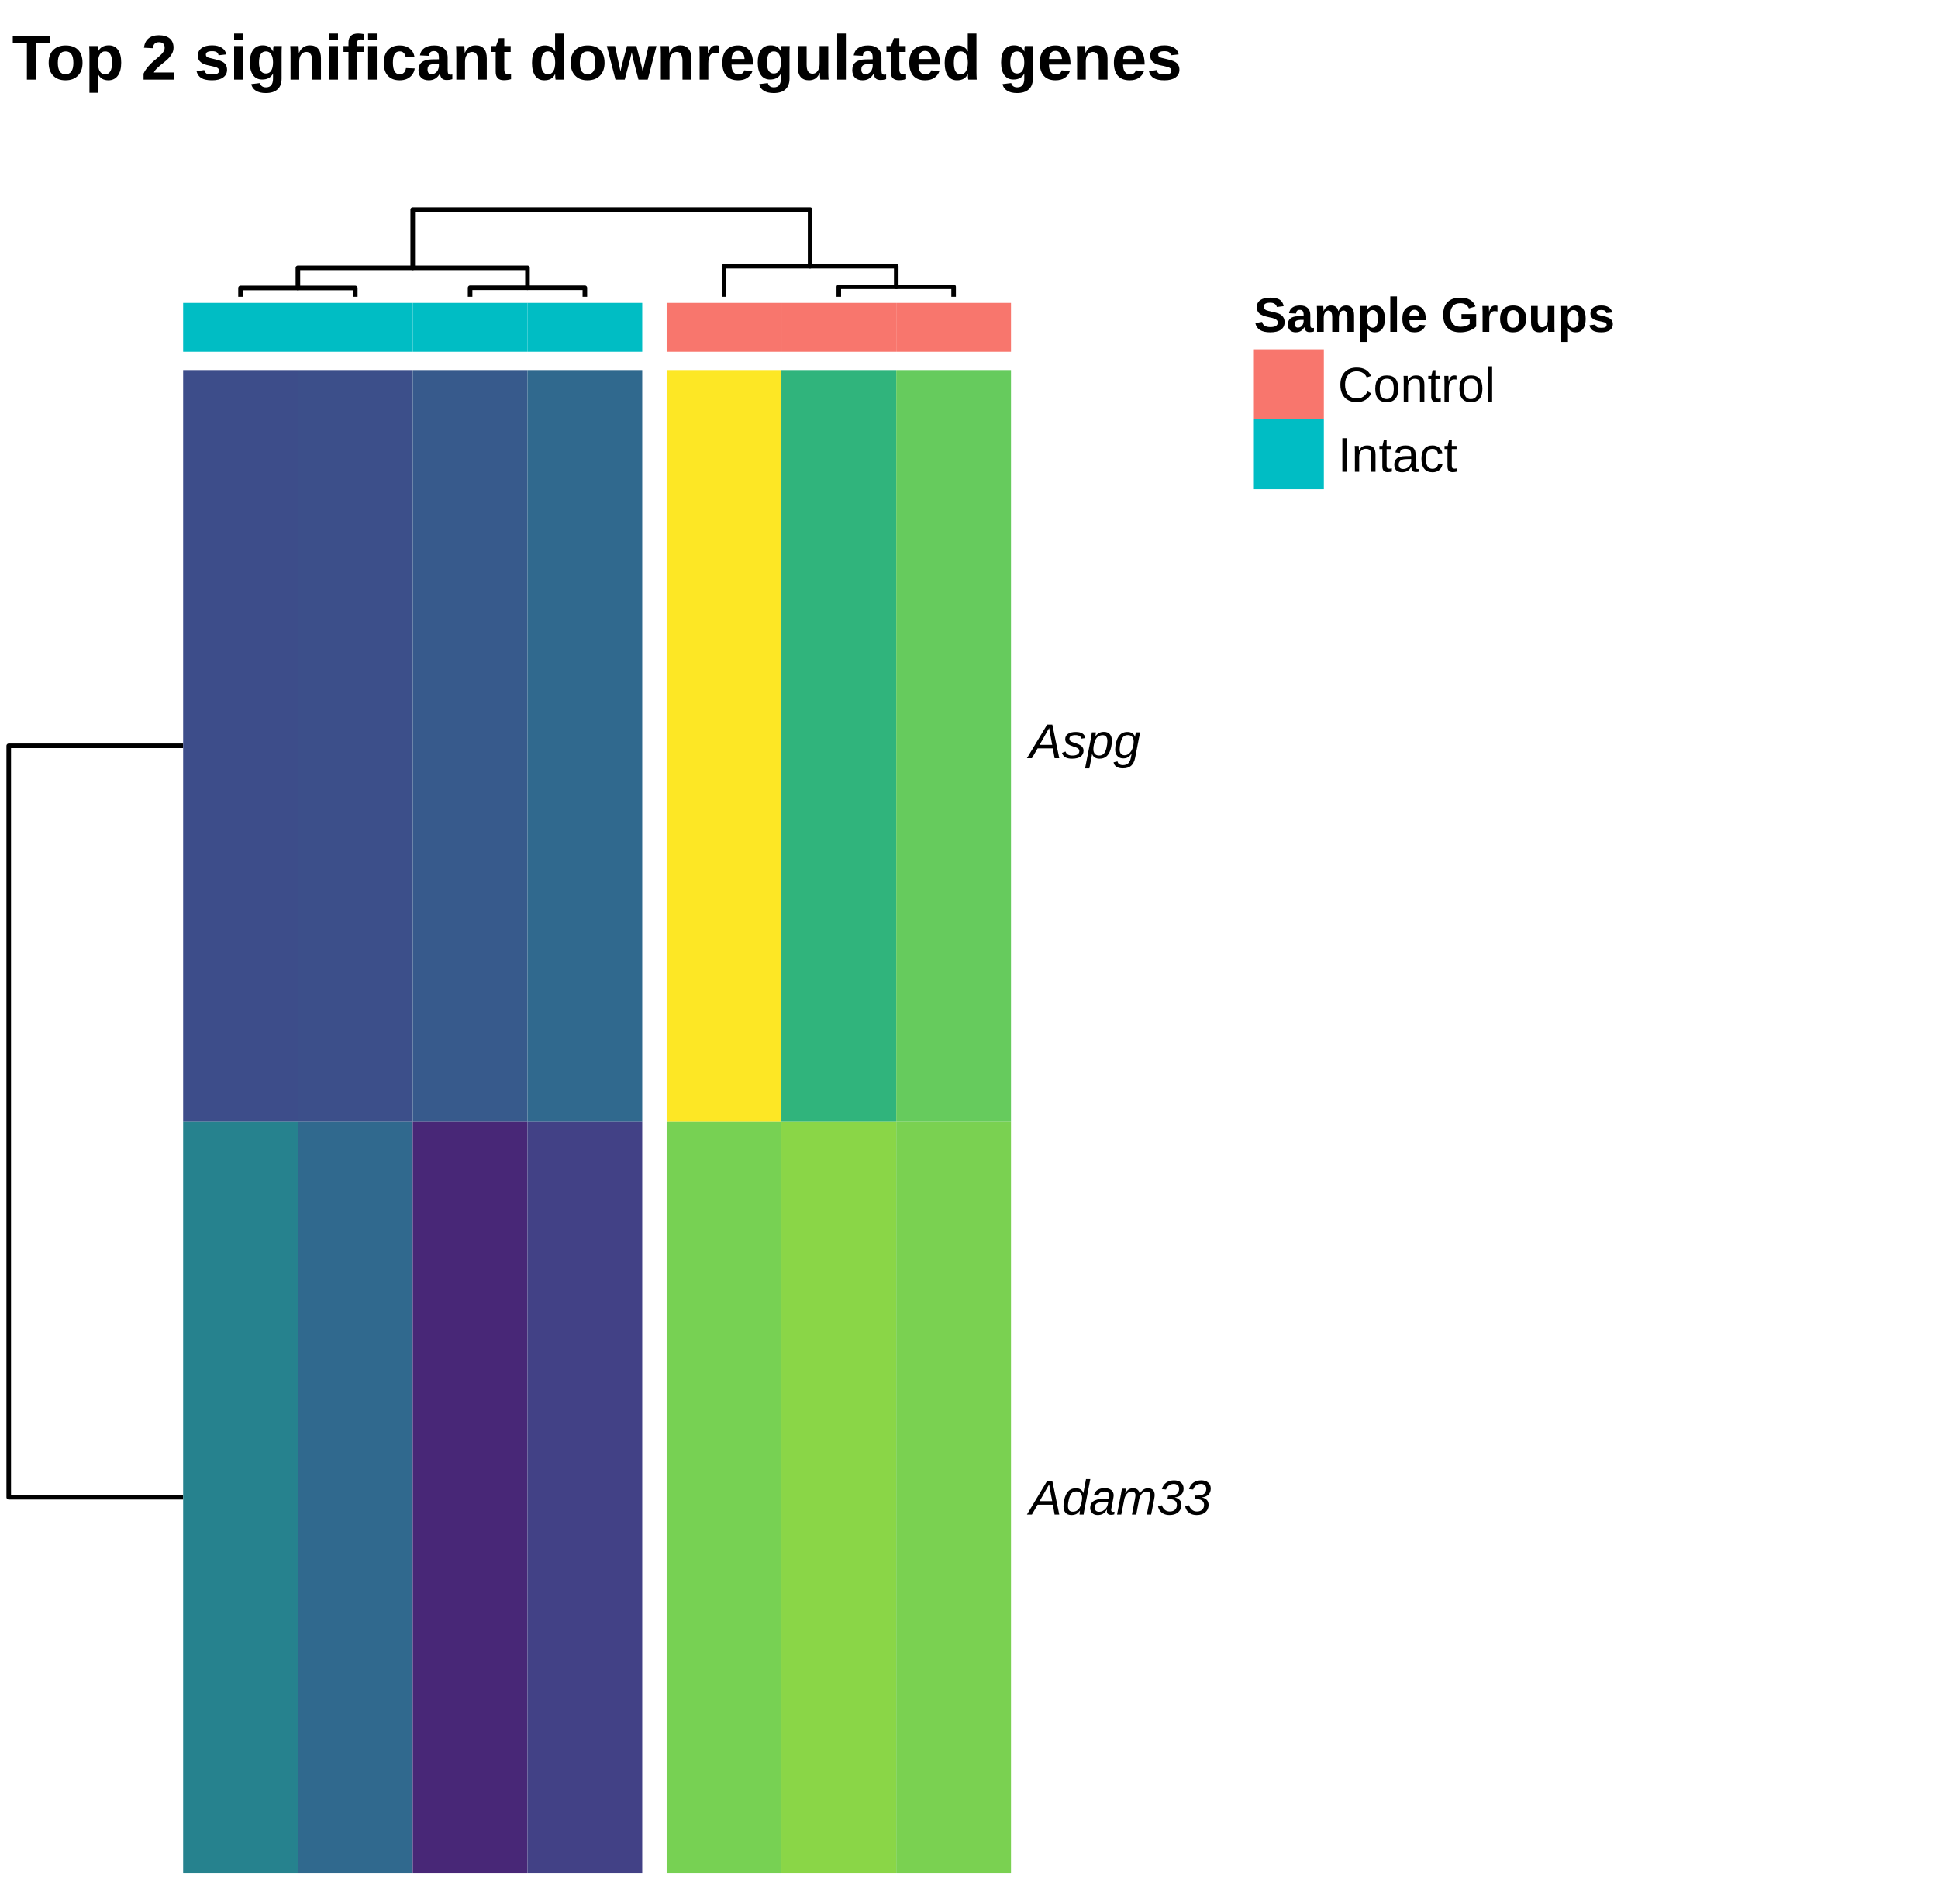
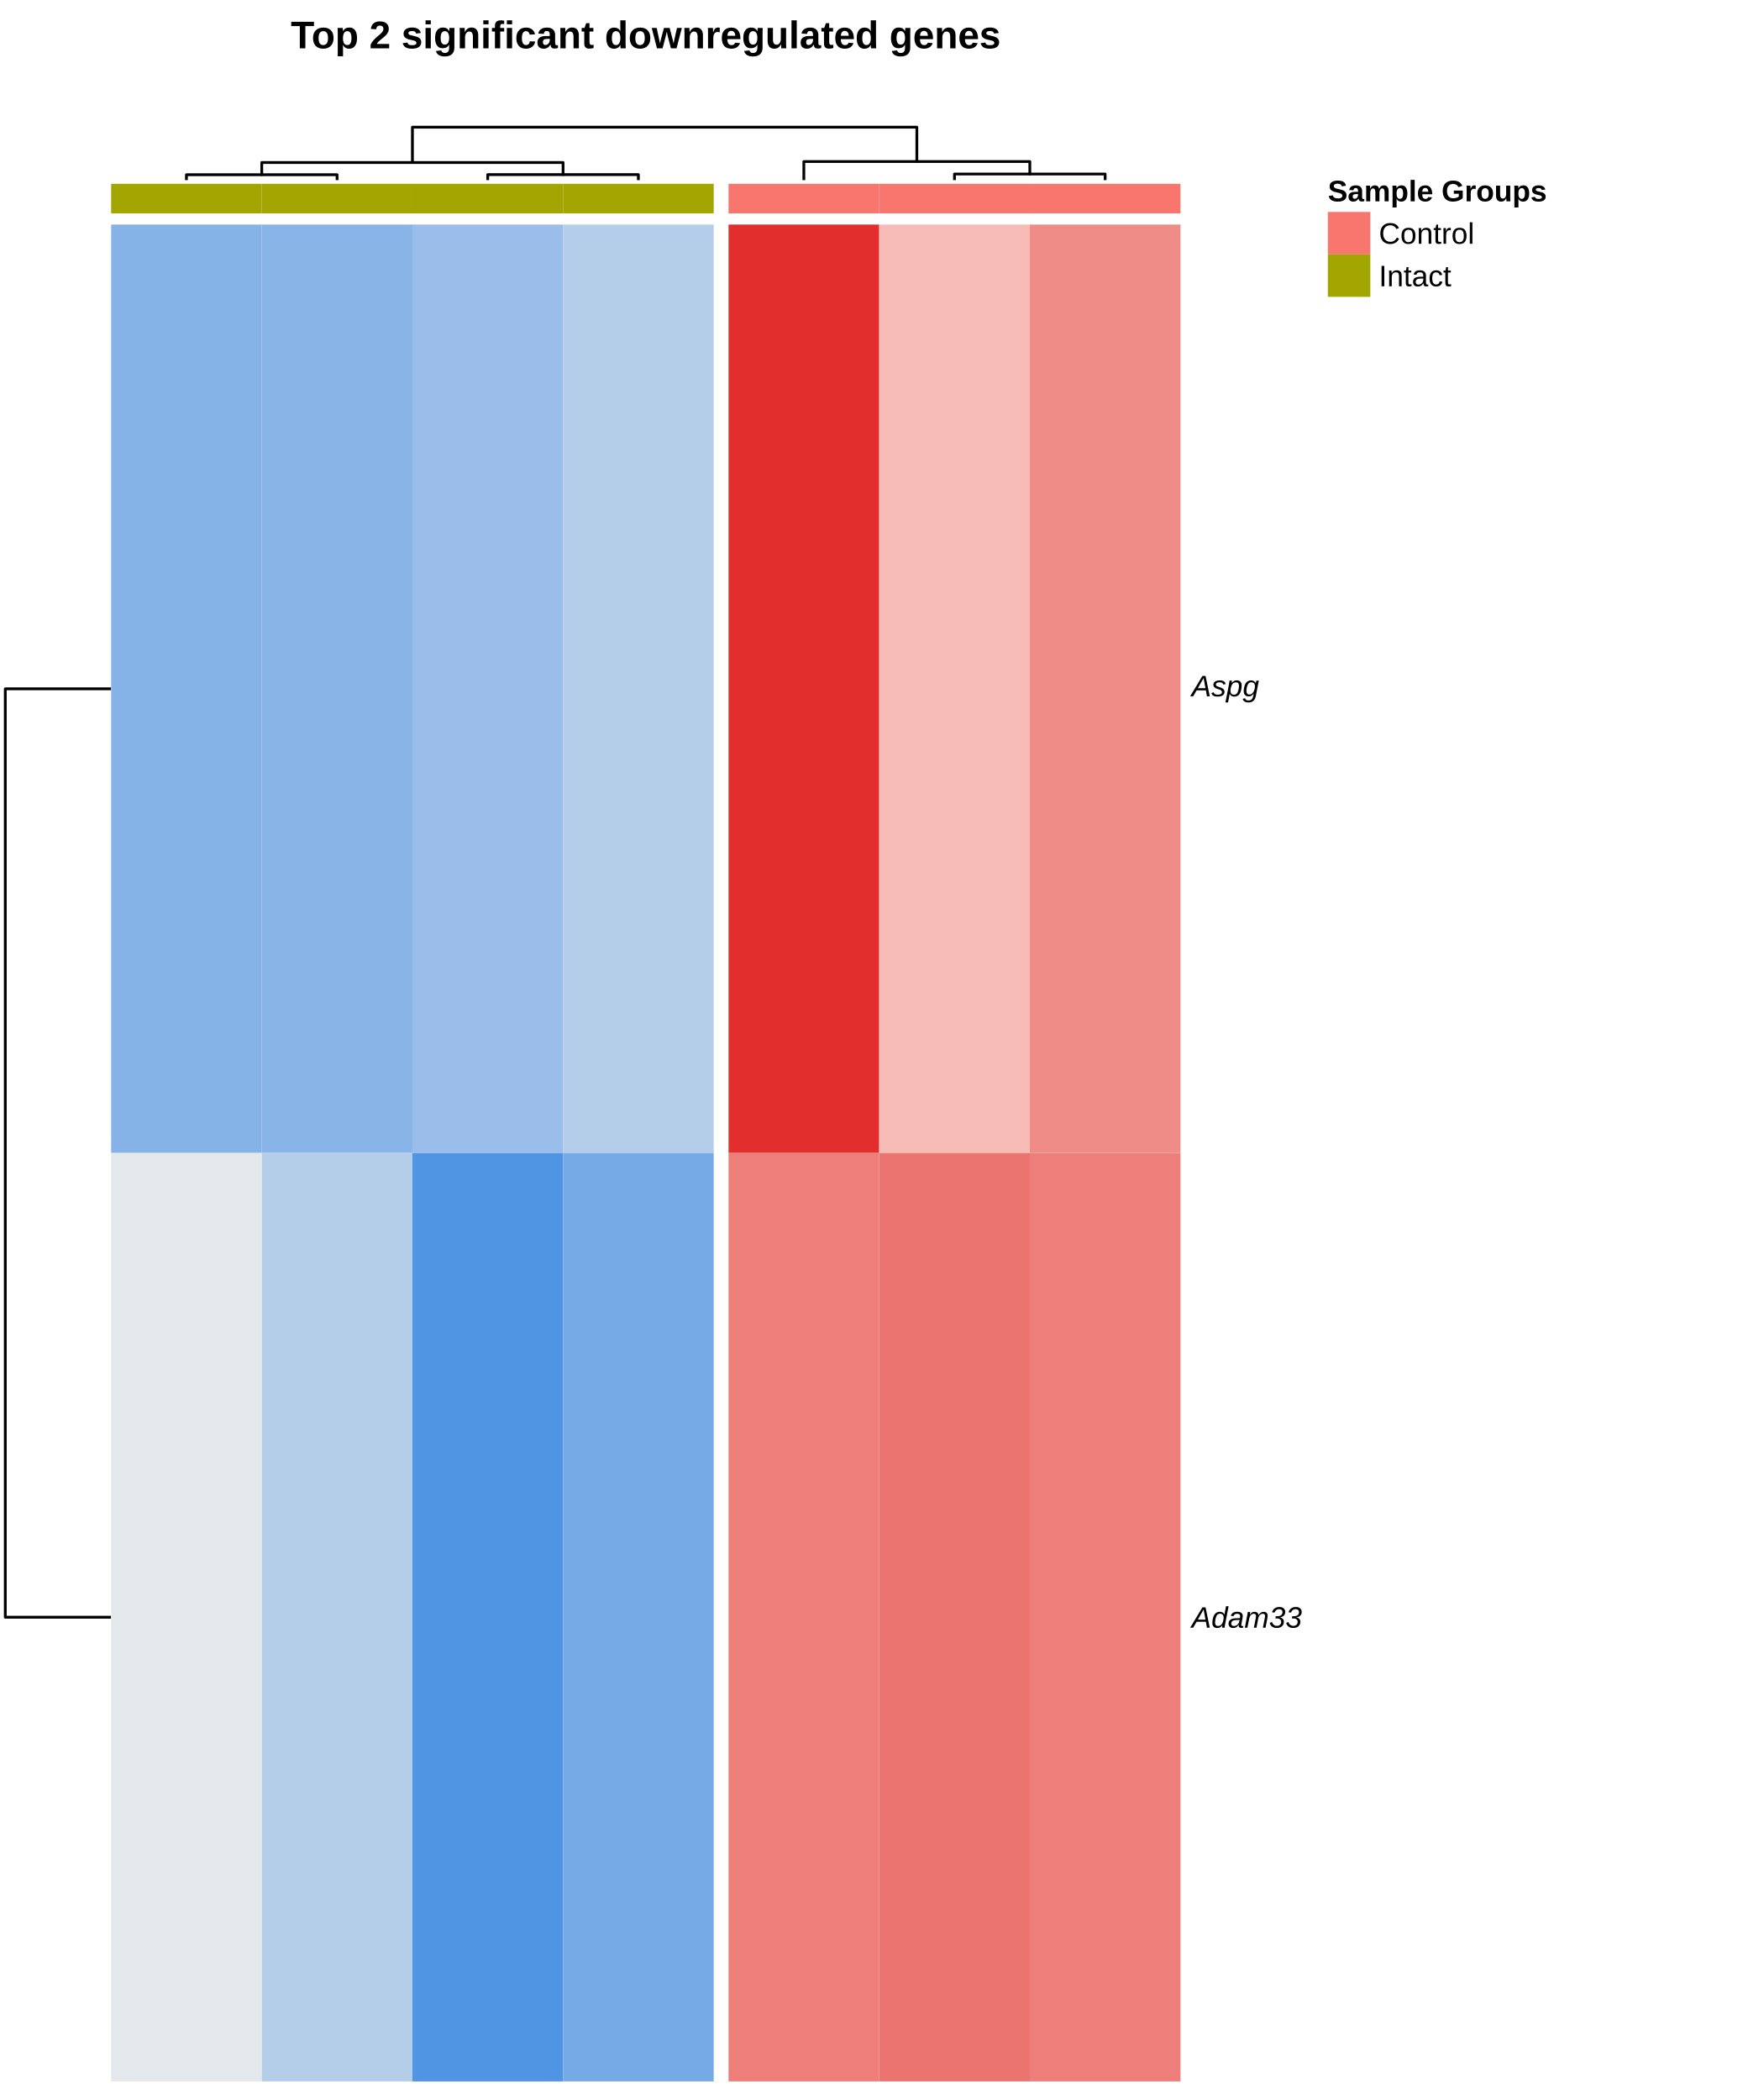
- <svg xmlns="http://www.w3.org/2000/svg" class="svglite" width="317.48pt" height="311.81pt" viewBox="0 0 317.48 311.81">
+ <svg xmlns="http://www.w3.org/2000/svg" class="svglite" width="470.55pt" height="566.93pt" viewBox="0 0 470.55 566.93">
  <defs>
    <style type="text/css">
    .svglite line, .svglite polyline, .svglite polygon, .svglite path, .svglite rect, .svglite circle {
      fill: none;
      stroke: #000000;
      stroke-linecap: round;
      stroke-linejoin: round;
      stroke-miterlimit: 10.00;
    }
    .svglite text {
      white-space: pre;
    }
  </style>
  </defs>
  <rect width="100%" height="100%" style="stroke: none; fill: none;" />
  <defs>
-     <clipPath id="cpMC4wMHwzMTcuNDh8MC4wMHwzMTEuODE=">
-       <rect x="0.00" y="0.00" width="317.48" height="311.81" />
+     <clipPath id="cpMC4wMHw0NzAuNTV8MC4wMHw1NjYuOTM=">
+       <rect x="0.00" y="0.00" width="470.55" height="566.93" />
    </clipPath>
  </defs>
-   <g clip-path="url(#cpMC4wMHwzMTcuNDh8MC4wMHwzMTEuODE=)">
-     <text x="97.81" y="13.04" text-anchor="middle" style="font-size: 10.40px; font-weight: bold; font-family: &quot;Arial&quot;;" textLength="191.46px" lengthAdjust="spacingAndGlyphs">Top 2 significant downregulated genes</text>
-     <text x="97.81" y="28.02" text-anchor="middle" style="font-size: 10.40px; font-weight: bold; font-family: &quot;Arial&quot;;" textLength="0.00px" lengthAdjust="spacingAndGlyphs" />
+   <g clip-path="url(#cpMC4wMHw0NzAuNTV8MC4wMHw1NjYuOTM=)">
+     <text x="174.34" y="13.04" text-anchor="middle" style="font-size: 10.40px; font-weight: bold; font-family: &quot;Arial&quot;;" textLength="191.46px" lengthAdjust="spacingAndGlyphs">Top 2 significant downregulated genes</text>
+     <text x="174.34" y="28.02" text-anchor="middle" style="font-size: 10.40px; font-weight: bold; font-family: &quot;Arial&quot;;" textLength="0.00px" lengthAdjust="spacingAndGlyphs" />
  </g>
  <defs>
-     <clipPath id="cpMzAuMDB8MTY1LjYyfDMzLjYyfDQ4LjYy">
-       <rect x="30.00" y="33.62" width="135.62" height="15.00" />
+     <clipPath id="cpMzAuMDB8MzE4LjY5fDMzLjYyfDQ4LjYy">
+       <rect x="30.00" y="33.62" width="288.69" height="15.00" />
    </clipPath>
  </defs>
-   <g clip-path="url(#cpMzAuMDB8MTY1LjYyfDMzLjYyfDQ4LjYy)">
-     <polyline points="39.40,48.62 39.40,47.17 58.20,47.17 58.20,48.62 " style="stroke-width: 0.75;" />
-     <polyline points="77.01,48.62 77.01,47.14 95.81,47.14 95.81,48.62 " style="stroke-width: 0.75;" />
-     <polyline points="137.41,48.62 137.41,46.98 156.22,46.98 156.22,48.62 " style="stroke-width: 0.75;" />
-     <polyline points="48.80,47.17 48.80,43.87 86.41,43.87 86.41,47.14 " style="stroke-width: 0.75;" />
-     <polyline points="118.61,48.62 118.61,43.61 146.82,43.61 146.82,46.98 " style="stroke-width: 0.75;" />
-     <polyline points="67.61,43.87 67.61,34.33 132.71,34.33 132.71,43.61 " style="stroke-width: 0.75;" />
+   <g clip-path="url(#cpMzAuMDB8MzE4LjY5fDMzLjYyfDQ4LjYy)">
+     <polyline points="50.33,48.62 50.33,47.17 91.00,47.17 91.00,48.62 " style="stroke-width: 0.75;" />
+     <polyline points="131.67,48.62 131.67,47.14 172.34,47.14 172.34,48.62 " style="stroke-width: 0.75;" />
+     <polyline points="257.68,48.62 257.68,46.98 298.35,46.98 298.35,48.62 " style="stroke-width: 0.75;" />
+     <polyline points="70.67,47.17 70.67,43.87 152.01,43.87 152.01,47.14 " style="stroke-width: 0.75;" />
+     <polyline points="217.01,48.62 217.01,43.61 278.02,43.61 278.02,46.98 " style="stroke-width: 0.75;" />
+     <polyline points="111.34,43.87 111.34,34.33 247.52,34.33 247.52,43.61 " style="stroke-width: 0.75;" />
  </g>
-   <g clip-path="url(#cpMC4wMHwzMTcuNDh8MC4wMHwzMTEuODE=)">
+   <g clip-path="url(#cpMC4wMHw0NzAuNTV8MC4wMHw1NjYuOTM=)">
</g>
  <defs>
-     <clipPath id="cpMC4wMHwzMC4wMHw2MC42MnwzMDYuODE=">
-       <rect x="0.00" y="60.62" width="30.00" height="246.19" />
+     <clipPath id="cpMC4wMHwzMC4wMHw2MC42Mnw1NjEuOTM=">
+       <rect x="0.00" y="60.62" width="30.00" height="501.31" />
    </clipPath>
  </defs>
-   <g clip-path="url(#cpMC4wMHwzMC4wMHw2MC42MnwzMDYuODE=)">
-     <polyline points="30.00,122.17 1.43,122.17 1.43,245.26 30.00,245.26 " style="stroke-width: 0.75;" />
+   <g clip-path="url(#cpMC4wMHwzMC4wMHw2MC42Mnw1NjEuOTM=)">
+     <polyline points="30.00,185.95 1.43,185.95 1.43,436.60 30.00,436.60 " style="stroke-width: 0.75;" />
  </g>
-   <g clip-path="url(#cpMC4wMHwzMTcuNDh8MC4wMHwzMTEuODE=)">
-     <rect x="30.00" y="60.62" width="18.80" height="123.10" style="stroke-width: 0.75; stroke: none; fill: #3D4D8A;" />
-     <rect x="30.00" y="183.72" width="18.80" height="123.10" style="stroke-width: 0.75; stroke: none; fill: #26828E;" />
-     <rect x="48.80" y="60.62" width="18.80" height="123.10" style="stroke-width: 0.75; stroke: none; fill: #3C4F8A;" />
-     <rect x="48.80" y="183.72" width="18.80" height="123.10" style="stroke-width: 0.75; stroke: none; fill: #30698E;" />
-     <rect x="67.61" y="60.62" width="18.80" height="123.10" style="stroke-width: 0.75; stroke: none; fill: #375A8C;" />
-     <rect x="67.61" y="183.72" width="18.80" height="123.10" style="stroke-width: 0.75; stroke: none; fill: #482777;" />
-     <rect x="86.41" y="60.62" width="18.80" height="123.10" style="stroke-width: 0.75; stroke: none; fill: #30698E;" />
-     <rect x="86.41" y="183.72" width="18.80" height="123.10" style="stroke-width: 0.75; stroke: none; fill: #424186;" />
-     <rect x="109.21" y="60.62" width="18.80" height="123.10" style="stroke-width: 0.75; stroke: none; fill: #FDE725;" />
-     <rect x="109.21" y="183.72" width="18.80" height="123.10" style="stroke-width: 0.75; stroke: none; fill: #77D153;" />
-     <rect x="128.01" y="60.62" width="18.80" height="123.10" style="stroke-width: 0.75; stroke: none; fill: #30B47C;" />
-     <rect x="128.01" y="183.72" width="18.80" height="123.10" style="stroke-width: 0.75; stroke: none; fill: #8AD647;" />
-     <rect x="146.82" y="60.62" width="18.80" height="123.10" style="stroke-width: 0.75; stroke: none; fill: #66CB5D;" />
-     <rect x="146.82" y="183.72" width="18.80" height="123.10" style="stroke-width: 0.75; stroke: none; fill: #7AD151;" />
-     <text x="168.62" y="124.20" style="font-size: 8.00px; font-style: italic; font-family: &quot;Arial&quot;;" textLength="18.24px" lengthAdjust="spacingAndGlyphs">Aspg</text>
-     <text x="168.62" y="248.09" style="font-size: 8.00px; font-style: italic; font-family: &quot;Arial&quot;;" textLength="29.79px" lengthAdjust="spacingAndGlyphs">Adam33</text>
-     <rect x="30.00" y="49.62" width="18.80" height="8.00" style="stroke-width: 0.75; stroke: none; fill: #00BDC4;" />
-     <rect x="48.80" y="49.62" width="18.80" height="8.00" style="stroke-width: 0.75; stroke: none; fill: #00BDC4;" />
-     <rect x="67.61" y="49.62" width="18.80" height="8.00" style="stroke-width: 0.75; stroke: none; fill: #00BDC4;" />
-     <rect x="86.41" y="49.62" width="18.80" height="8.00" style="stroke-width: 0.75; stroke: none; fill: #00BDC4;" />
-     <rect x="109.21" y="49.62" width="18.80" height="8.00" style="stroke-width: 0.75; stroke: none; fill: #F8766D;" />
-     <rect x="128.01" y="49.62" width="18.80" height="8.00" style="stroke-width: 0.75; stroke: none; fill: #F8766D;" />
-     <rect x="146.82" y="49.62" width="18.80" height="8.00" style="stroke-width: 0.75; stroke: none; fill: #F8766D;" />
-     <text x="205.41" y="54.35" style="font-size: 8.00px; font-weight: bold; font-family: &quot;Arial&quot;;" textLength="59.13px" lengthAdjust="spacingAndGlyphs">Sample Groups</text>
-     <rect x="205.41" y="57.22" width="11.46" height="11.46" style="stroke-width: 0.75; stroke: none; fill: #F8766D;" />
-     <rect x="205.41" y="68.68" width="11.46" height="11.46" style="stroke-width: 0.75; stroke: none; fill: #00BDC4;" />
-     <text x="219.17" y="65.81" style="font-size: 8.00px; font-family: &quot;Arial&quot;;" textLength="25.79px" lengthAdjust="spacingAndGlyphs">Control</text>
-     <text x="219.17" y="77.28" style="font-size: 8.00px; font-family: &quot;Arial&quot;;" textLength="19.58px" lengthAdjust="spacingAndGlyphs">Intact</text>
+   <g clip-path="url(#cpMC4wMHw0NzAuNTV8MC4wMHw1NjYuOTM=)">
+     <rect x="30.00" y="60.62" width="40.67" height="250.65" style="stroke-width: 0.75; stroke: none; fill: #86B3E7;" />
+     <rect x="30.00" y="311.27" width="40.67" height="250.65" style="stroke-width: 0.75; stroke: none; fill: #E3E8ED;" />
+     <rect x="70.67" y="60.62" width="40.67" height="250.65" style="stroke-width: 0.75; stroke: none; fill: #88B4E8;" />
+     <rect x="70.67" y="311.27" width="40.67" height="250.65" style="stroke-width: 0.75; stroke: none; fill: #B4CEEA;" />
+     <rect x="111.34" y="60.62" width="40.67" height="250.65" style="stroke-width: 0.75; stroke: none; fill: #9ABEE9;" />
+     <rect x="111.34" y="311.27" width="40.67" height="250.65" style="stroke-width: 0.75; stroke: none; fill: #5094E4;" />
+     <rect x="152.01" y="60.62" width="40.67" height="250.65" style="stroke-width: 0.75; stroke: none; fill: #B4CEEA;" />
+     <rect x="152.01" y="311.27" width="40.67" height="250.65" style="stroke-width: 0.75; stroke: none; fill: #76AAE7;" />
+     <rect x="196.68" y="60.62" width="40.67" height="250.65" style="stroke-width: 0.75; stroke: none; fill: #E22E2D;" />
+     <rect x="196.68" y="311.27" width="40.67" height="250.65" style="stroke-width: 0.75; stroke: none; fill: #ED7E7A;" />
+     <rect x="237.35" y="60.62" width="40.67" height="250.65" style="stroke-width: 0.75; stroke: none; fill: #F5BBB4;" />
+     <rect x="237.35" y="311.27" width="40.67" height="250.65" style="stroke-width: 0.75; stroke: none; fill: #EB7470;" />
+     <rect x="278.02" y="60.62" width="40.67" height="250.65" style="stroke-width: 0.75; stroke: none; fill: #EF8C88;" />
+     <rect x="278.02" y="311.27" width="40.67" height="250.65" style="stroke-width: 0.75; stroke: none; fill: #ED7E7A;" />
+     <text x="321.69" y="187.98" style="font-size: 8.00px; font-style: italic; font-family: &quot;Arial&quot;;" textLength="18.24px" lengthAdjust="spacingAndGlyphs">Aspg</text>
+     <text x="321.69" y="439.43" style="font-size: 8.00px; font-style: italic; font-family: &quot;Arial&quot;;" textLength="29.79px" lengthAdjust="spacingAndGlyphs">Adam33</text>
+     <rect x="30.00" y="49.62" width="40.67" height="8.00" style="stroke-width: 0.75; stroke: none; fill: #A3A500;" />
+     <rect x="70.67" y="49.62" width="40.67" height="8.00" style="stroke-width: 0.75; stroke: none; fill: #A3A500;" />
+     <rect x="111.34" y="49.62" width="40.67" height="8.00" style="stroke-width: 0.75; stroke: none; fill: #A3A500;" />
+     <rect x="152.01" y="49.62" width="40.67" height="8.00" style="stroke-width: 0.75; stroke: none; fill: #A3A500;" />
+     <rect x="196.68" y="49.62" width="40.67" height="8.00" style="stroke-width: 0.75; stroke: none; fill: #F8766D;" />
+     <rect x="237.35" y="49.62" width="40.67" height="8.00" style="stroke-width: 0.75; stroke: none; fill: #F8766D;" />
+     <rect x="278.02" y="49.62" width="40.67" height="8.00" style="stroke-width: 0.75; stroke: none; fill: #F8766D;" />
+     <text x="358.48" y="54.35" style="font-size: 8.00px; font-weight: bold; font-family: &quot;Arial&quot;;" textLength="59.13px" lengthAdjust="spacingAndGlyphs">Sample Groups</text>
+     <rect x="358.48" y="57.22" width="11.46" height="11.46" style="stroke-width: 0.75; stroke: none; fill: #F8766D;" />
+     <rect x="358.48" y="68.68" width="11.46" height="11.46" style="stroke-width: 0.75; stroke: none; fill: #A3A500;" />
+     <text x="372.24" y="65.81" style="font-size: 8.00px; font-family: &quot;Arial&quot;;" textLength="25.79px" lengthAdjust="spacingAndGlyphs">Control</text>
+     <text x="372.24" y="77.28" style="font-size: 8.00px; font-family: &quot;Arial&quot;;" textLength="19.58px" lengthAdjust="spacingAndGlyphs">Intact</text>
  </g>
</svg>
